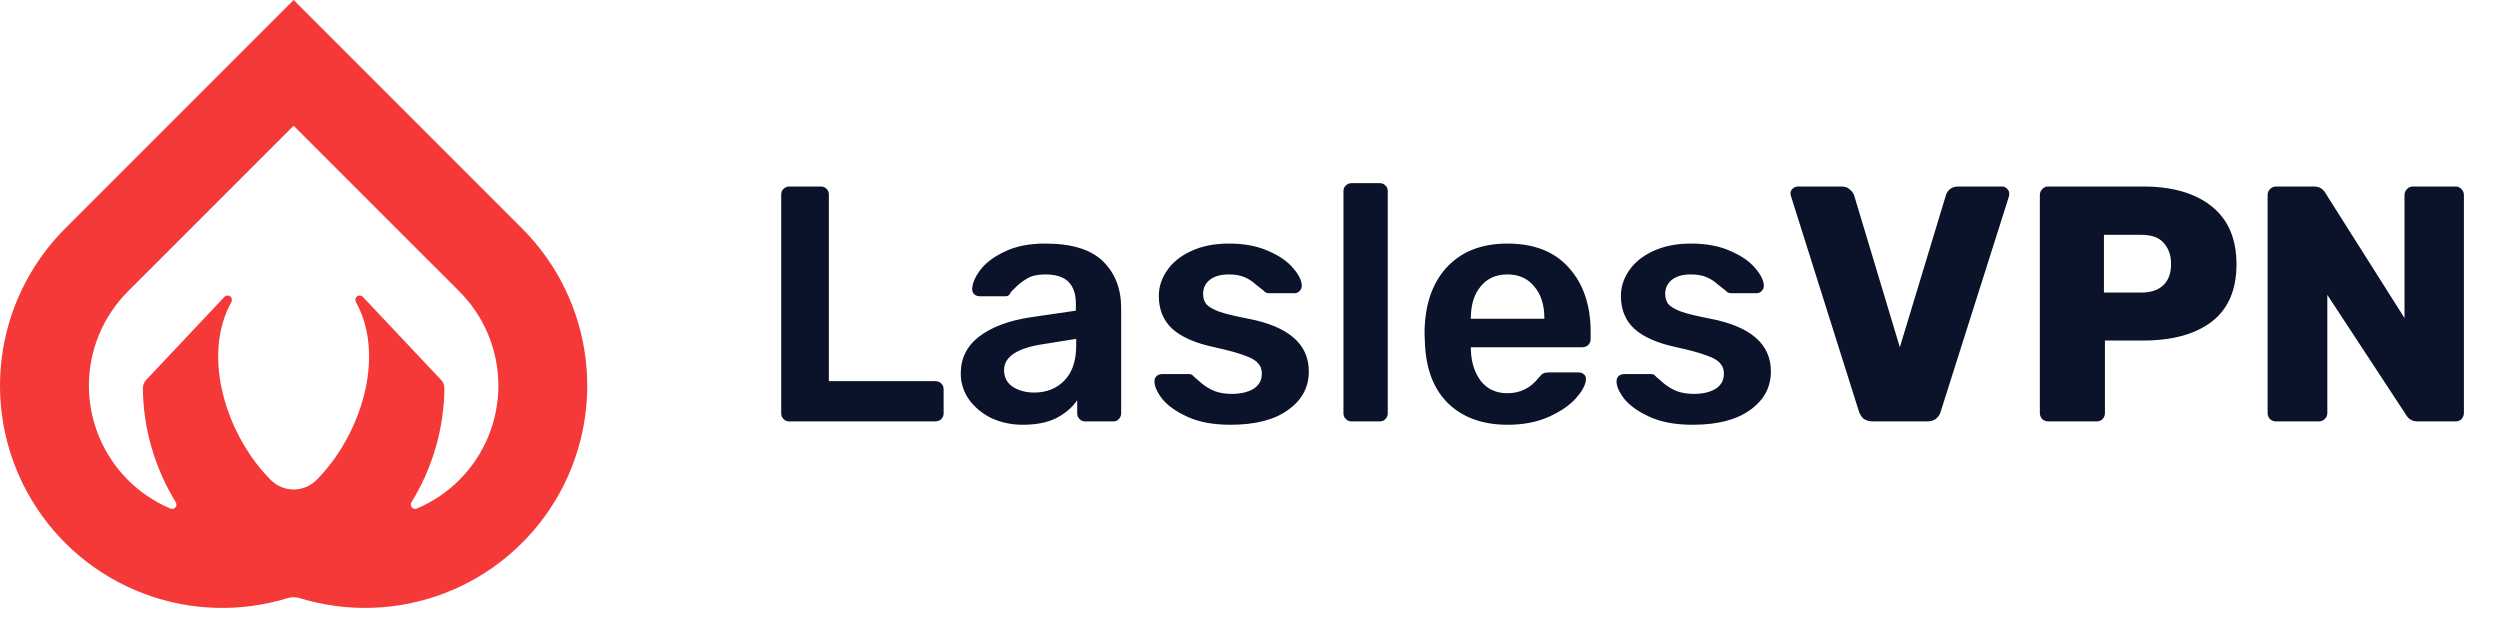
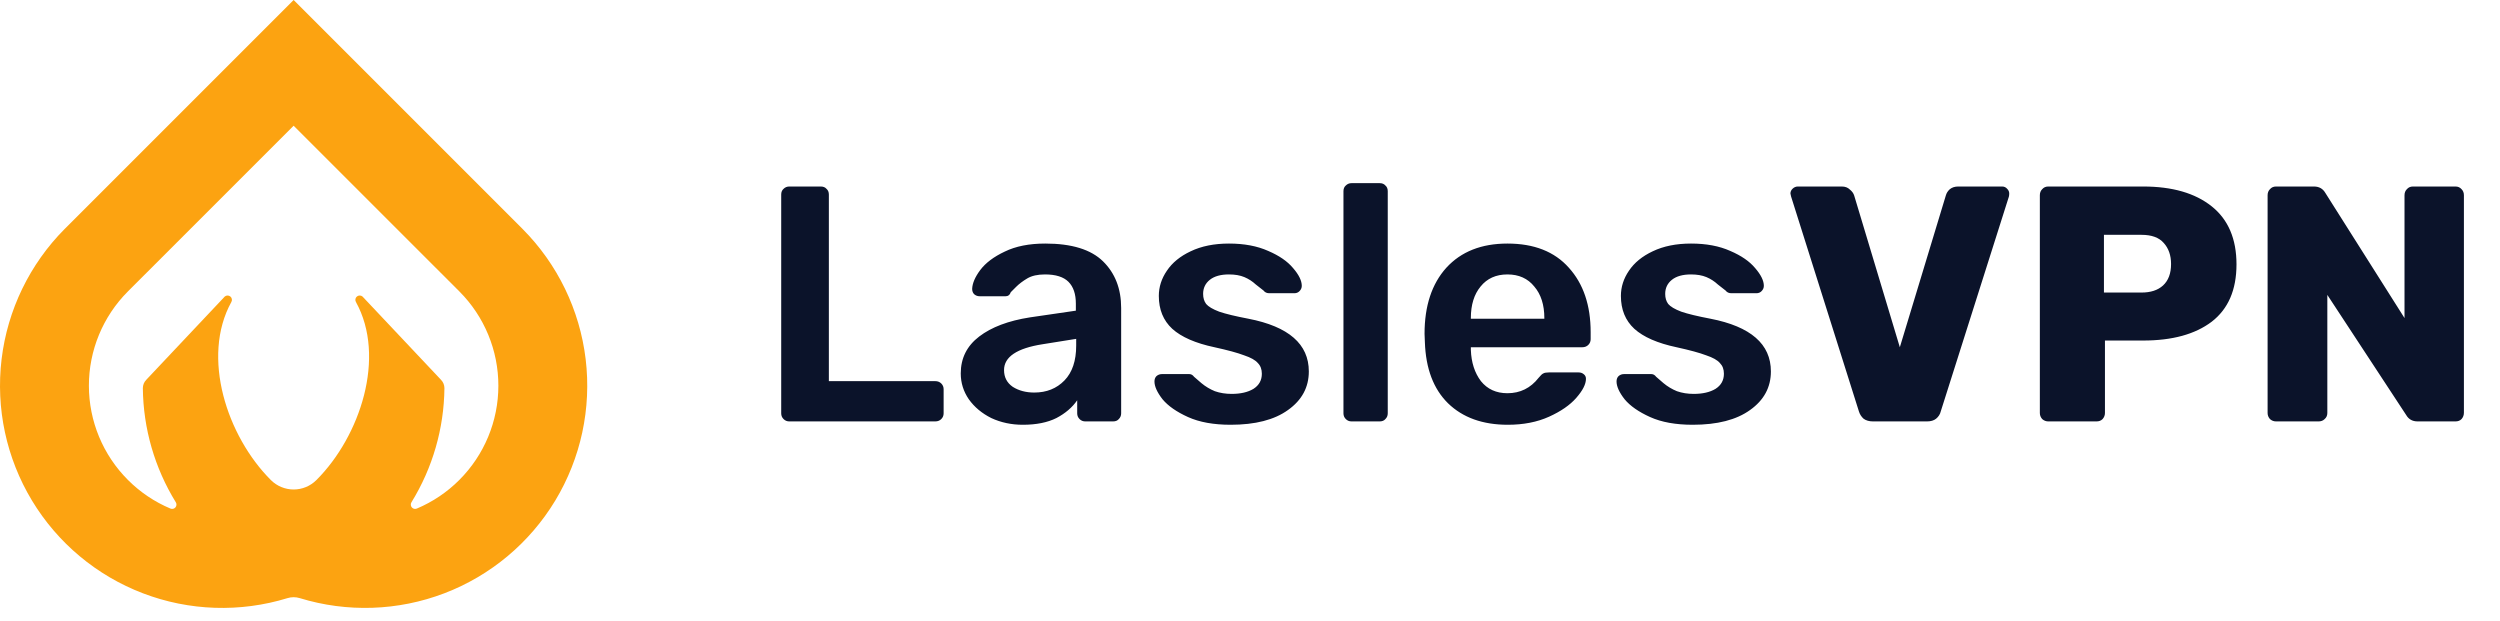
<svg xmlns="http://www.w3.org/2000/svg" width="149" height="37" viewBox="0 0 149 37" fill="none">
  <path d="M47.04 25.116C46.907 25.116 46.793 25.07 46.7 24.976C46.607 24.883 46.56 24.77 46.56 24.636V11.596C46.56 11.45 46.607 11.336 46.7 11.256C46.793 11.163 46.907 11.116 47.04 11.116H48.92C49.067 11.116 49.18 11.163 49.26 11.256C49.353 11.336 49.4 11.45 49.4 11.596V22.716H55.74C55.887 22.716 56.007 22.763 56.1 22.856C56.193 22.95 56.24 23.063 56.24 23.196V24.636C56.24 24.77 56.193 24.883 56.1 24.976C56.007 25.07 55.887 25.116 55.74 25.116H47.04ZM60.961 25.316C60.281 25.316 59.654 25.183 59.081 24.916C58.521 24.636 58.074 24.263 57.741 23.796C57.421 23.329 57.261 22.816 57.261 22.256C57.261 21.349 57.628 20.616 58.361 20.056C59.094 19.496 60.101 19.116 61.381 18.916L64.121 18.516V18.096C64.121 17.523 63.974 17.09 63.681 16.796C63.388 16.503 62.921 16.356 62.281 16.356C61.841 16.356 61.488 16.436 61.221 16.596C60.954 16.756 60.734 16.923 60.561 17.096C60.401 17.256 60.294 17.363 60.241 17.416C60.188 17.576 60.088 17.656 59.941 17.656H58.381C58.261 17.656 58.154 17.616 58.061 17.536C57.981 17.456 57.941 17.349 57.941 17.216C57.954 16.883 58.114 16.509 58.421 16.096C58.741 15.669 59.228 15.303 59.881 14.996C60.534 14.676 61.341 14.516 62.301 14.516C63.874 14.516 65.021 14.87 65.741 15.576C66.461 16.283 66.821 17.209 66.821 18.356V24.636C66.821 24.77 66.774 24.883 66.681 24.976C66.601 25.07 66.488 25.116 66.341 25.116H64.681C64.548 25.116 64.434 25.07 64.341 24.976C64.248 24.883 64.201 24.77 64.201 24.636V23.856C63.908 24.283 63.494 24.636 62.961 24.916C62.428 25.183 61.761 25.316 60.961 25.316ZM61.641 23.396C62.374 23.396 62.974 23.156 63.441 22.676C63.908 22.196 64.141 21.503 64.141 20.596V20.196L62.141 20.516C60.608 20.756 59.841 21.27 59.841 22.056C59.841 22.483 60.014 22.816 60.361 23.056C60.721 23.283 61.148 23.396 61.641 23.396ZM73.346 25.316C72.333 25.316 71.486 25.163 70.806 24.856C70.126 24.549 69.62 24.196 69.286 23.796C68.966 23.383 68.806 23.029 68.806 22.736C68.806 22.603 68.846 22.496 68.926 22.416C69.02 22.336 69.126 22.296 69.246 22.296H70.886C70.993 22.296 71.086 22.349 71.166 22.456C71.233 22.509 71.38 22.636 71.606 22.836C71.846 23.036 72.113 23.196 72.406 23.316C72.713 23.423 73.046 23.476 73.406 23.476C73.94 23.476 74.373 23.376 74.706 23.176C75.04 22.963 75.206 22.663 75.206 22.276C75.206 22.009 75.126 21.796 74.966 21.636C74.82 21.463 74.546 21.309 74.146 21.176C73.76 21.029 73.173 20.869 72.386 20.696C71.253 20.456 70.413 20.09 69.866 19.596C69.333 19.103 69.066 18.45 69.066 17.636C69.066 17.103 69.226 16.603 69.546 16.136C69.866 15.656 70.34 15.27 70.966 14.976C71.606 14.669 72.366 14.516 73.246 14.516C74.153 14.516 74.933 14.663 75.586 14.956C76.24 15.236 76.733 15.576 77.066 15.976C77.413 16.376 77.586 16.73 77.586 17.036C77.586 17.156 77.54 17.263 77.446 17.356C77.366 17.436 77.266 17.476 77.146 17.476H75.646C75.5 17.476 75.386 17.423 75.306 17.316C75.213 17.25 75.06 17.13 74.846 16.956C74.646 16.77 74.42 16.623 74.166 16.516C73.913 16.41 73.606 16.356 73.246 16.356C72.753 16.356 72.373 16.463 72.106 16.676C71.84 16.89 71.706 17.169 71.706 17.516C71.706 17.756 71.766 17.956 71.886 18.116C72.02 18.276 72.28 18.43 72.666 18.576C73.053 18.709 73.633 18.849 74.406 18.996C76.806 19.463 78.006 20.509 78.006 22.136C78.006 23.083 77.593 23.849 76.766 24.436C75.953 25.023 74.813 25.316 73.346 25.316ZM80.55 25.116C80.417 25.116 80.304 25.07 80.21 24.976C80.117 24.883 80.07 24.77 80.07 24.636V11.396C80.07 11.249 80.117 11.136 80.21 11.056C80.304 10.963 80.417 10.916 80.55 10.916H82.231C82.377 10.916 82.49 10.963 82.57 11.056C82.664 11.136 82.71 11.249 82.71 11.396V24.636C82.71 24.77 82.664 24.883 82.57 24.976C82.49 25.07 82.377 25.116 82.231 25.116H80.55ZM89.863 25.316C88.37 25.316 87.183 24.89 86.303 24.036C85.436 23.183 84.976 21.97 84.923 20.396L84.903 19.896C84.903 18.23 85.336 16.916 86.203 15.956C87.083 14.996 88.296 14.516 89.843 14.516C91.43 14.516 92.65 14.996 93.503 15.956C94.37 16.916 94.803 18.196 94.803 19.796V20.216C94.803 20.349 94.756 20.463 94.663 20.556C94.57 20.649 94.45 20.696 94.303 20.696H87.663V20.856C87.69 21.603 87.89 22.223 88.263 22.716C88.65 23.196 89.176 23.436 89.843 23.436C90.603 23.436 91.223 23.13 91.703 22.516C91.823 22.369 91.916 22.283 91.983 22.256C92.05 22.216 92.163 22.196 92.323 22.196H94.083C94.203 22.196 94.303 22.23 94.383 22.296C94.476 22.363 94.523 22.456 94.523 22.576C94.523 22.896 94.33 23.276 93.943 23.716C93.57 24.143 93.03 24.516 92.323 24.836C91.616 25.156 90.796 25.316 89.863 25.316ZM92.043 18.996V18.956C92.043 18.169 91.843 17.543 91.443 17.076C91.056 16.596 90.523 16.356 89.843 16.356C89.163 16.356 88.63 16.596 88.243 17.076C87.856 17.543 87.663 18.169 87.663 18.956V18.996H92.043ZM100.885 25.316C99.872 25.316 99.025 25.163 98.346 24.856C97.665 24.549 97.159 24.196 96.826 23.796C96.505 23.383 96.346 23.029 96.346 22.736C96.346 22.603 96.385 22.496 96.466 22.416C96.559 22.336 96.665 22.296 96.785 22.296H98.425C98.532 22.296 98.626 22.349 98.706 22.456C98.772 22.509 98.919 22.636 99.145 22.836C99.385 23.036 99.652 23.196 99.945 23.316C100.252 23.423 100.585 23.476 100.945 23.476C101.479 23.476 101.912 23.376 102.245 23.176C102.579 22.963 102.745 22.663 102.745 22.276C102.745 22.009 102.665 21.796 102.505 21.636C102.359 21.463 102.085 21.309 101.685 21.176C101.299 21.029 100.712 20.869 99.925 20.696C98.792 20.456 97.952 20.09 97.406 19.596C96.872 19.103 96.606 18.45 96.606 17.636C96.606 17.103 96.766 16.603 97.085 16.136C97.406 15.656 97.879 15.27 98.505 14.976C99.145 14.669 99.906 14.516 100.785 14.516C101.692 14.516 102.472 14.663 103.125 14.956C103.779 15.236 104.272 15.576 104.605 15.976C104.952 16.376 105.125 16.73 105.125 17.036C105.125 17.156 105.079 17.263 104.985 17.356C104.905 17.436 104.805 17.476 104.685 17.476H103.185C103.039 17.476 102.925 17.423 102.845 17.316C102.752 17.25 102.599 17.13 102.385 16.956C102.185 16.77 101.959 16.623 101.705 16.516C101.452 16.41 101.145 16.356 100.785 16.356C100.292 16.356 99.912 16.463 99.645 16.676C99.379 16.89 99.246 17.169 99.246 17.516C99.246 17.756 99.305 17.956 99.425 18.116C99.559 18.276 99.819 18.43 100.205 18.576C100.592 18.709 101.172 18.849 101.945 18.996C104.345 19.463 105.545 20.509 105.545 22.136C105.545 23.083 105.132 23.849 104.305 24.436C103.492 25.023 102.352 25.316 100.885 25.316ZM111.63 25.116C111.403 25.116 111.216 25.063 111.07 24.956C110.936 24.836 110.843 24.689 110.79 24.516L106.75 11.716L106.71 11.536C106.71 11.43 106.75 11.336 106.83 11.256C106.923 11.163 107.03 11.116 107.15 11.116H109.77C109.97 11.116 110.13 11.176 110.25 11.296C110.383 11.403 110.47 11.523 110.51 11.656L113.23 20.696L115.97 11.656C116.01 11.509 116.09 11.383 116.21 11.276C116.343 11.169 116.51 11.116 116.71 11.116H119.33C119.45 11.116 119.55 11.163 119.63 11.256C119.71 11.336 119.75 11.43 119.75 11.536C119.75 11.603 119.743 11.663 119.73 11.716L115.67 24.516C115.63 24.689 115.536 24.836 115.39 24.956C115.256 25.063 115.076 25.116 114.85 25.116H111.63ZM122.075 25.116C121.942 25.116 121.822 25.07 121.715 24.976C121.622 24.869 121.575 24.75 121.575 24.616V11.636C121.575 11.489 121.622 11.37 121.715 11.276C121.808 11.169 121.928 11.116 122.075 11.116H127.735C129.468 11.116 130.828 11.509 131.815 12.296C132.802 13.083 133.295 14.236 133.295 15.756C133.295 17.276 132.802 18.416 131.815 19.176C130.828 19.923 129.468 20.296 127.735 20.296H125.455V24.616C125.455 24.75 125.408 24.869 125.315 24.976C125.222 25.07 125.102 25.116 124.955 25.116H122.075ZM127.635 17.436C128.182 17.436 128.608 17.296 128.915 17.016C129.235 16.723 129.395 16.296 129.395 15.736C129.395 15.216 129.248 14.796 128.955 14.476C128.675 14.156 128.235 13.996 127.635 13.996H125.395V17.436H127.635ZM135.649 25.116C135.516 25.116 135.396 25.07 135.289 24.976C135.196 24.869 135.149 24.75 135.149 24.616V11.636C135.149 11.489 135.196 11.37 135.289 11.276C135.382 11.169 135.502 11.116 135.649 11.116H137.909C138.216 11.116 138.442 11.243 138.589 11.496L143.309 18.956V11.636C143.309 11.489 143.356 11.37 143.449 11.276C143.542 11.169 143.662 11.116 143.809 11.116H146.349C146.496 11.116 146.616 11.169 146.709 11.276C146.802 11.37 146.849 11.489 146.849 11.636V24.596C146.849 24.743 146.802 24.869 146.709 24.976C146.616 25.07 146.496 25.116 146.349 25.116H144.089C143.782 25.116 143.556 24.989 143.409 24.736L138.709 17.576V24.616C138.709 24.763 138.656 24.883 138.549 24.976C138.456 25.07 138.336 25.116 138.189 25.116H135.649Z" fill="#0B132A" />
-   <path d="M31.147 13.648L31.125 13.626C31.124 13.625 31.122 13.623 31.122 13.621L17.501 0L3.88 13.621C3.878 13.623 3.876 13.626 3.876 13.626L3.853 13.647C1.771 15.742 0.448 18.473 0.095 21.405C-0.258 24.338 0.38 27.304 1.906 29.833C3.433 32.362 5.761 34.308 8.521 35.361C11.28 36.415 14.313 36.516 17.136 35.648C17.373 35.575 17.628 35.575 17.865 35.648C20.688 36.515 23.721 36.414 26.48 35.361C29.239 34.307 31.567 32.361 33.094 29.833C34.62 27.304 35.258 24.338 34.905 21.405C34.553 18.473 33.23 15.742 31.147 13.648ZM8.723 22.63C8.657 22.696 8.604 22.775 8.568 22.861C8.533 22.948 8.514 23.041 8.514 23.135C8.538 25.539 9.218 27.89 10.479 29.937C10.508 29.983 10.521 30.038 10.517 30.092C10.513 30.146 10.492 30.198 10.457 30.24C10.421 30.282 10.374 30.311 10.321 30.324C10.268 30.337 10.212 30.333 10.162 30.312C9.213 29.913 8.352 29.334 7.625 28.605C6.136 27.116 5.299 25.097 5.298 22.991C5.297 20.886 6.131 18.865 7.618 17.374L17.501 7.493L27.383 17.374C28.87 18.865 29.704 20.885 29.703 22.991C29.702 25.097 28.865 27.116 27.376 28.605C26.649 29.334 25.788 29.913 24.84 30.312C24.789 30.333 24.733 30.337 24.68 30.324C24.627 30.311 24.58 30.281 24.544 30.24C24.509 30.198 24.488 30.146 24.484 30.092C24.48 30.038 24.493 29.983 24.522 29.937C25.784 27.89 26.463 25.539 26.488 23.135C26.488 23.041 26.469 22.948 26.433 22.861C26.397 22.775 26.344 22.696 26.278 22.63L21.604 17.672C21.557 17.633 21.498 17.612 21.438 17.612C21.377 17.612 21.319 17.633 21.272 17.672C21.226 17.71 21.194 17.764 21.183 17.824C21.172 17.884 21.183 17.945 21.213 17.998C23.028 21.283 21.467 26.002 18.864 28.605L18.85 28.619C18.491 28.974 18.006 29.174 17.5 29.174C16.995 29.173 16.51 28.974 16.151 28.618L16.138 28.605C13.534 26.002 11.974 21.284 13.789 17.998C13.819 17.946 13.83 17.884 13.819 17.825C13.808 17.765 13.776 17.711 13.73 17.672C13.683 17.634 13.625 17.612 13.564 17.612C13.504 17.612 13.445 17.634 13.398 17.672L8.723 22.63Z" fill="#F53838" />
+   <path d="M31.147 13.648L31.125 13.626C31.124 13.625 31.122 13.623 31.122 13.621L17.501 0L3.88 13.621C3.878 13.623 3.876 13.626 3.876 13.626L3.853 13.647C1.771 15.742 0.448 18.473 0.095 21.405C-0.258 24.338 0.38 27.304 1.906 29.833C3.433 32.362 5.761 34.308 8.521 35.361C11.28 36.415 14.313 36.516 17.136 35.648C17.373 35.575 17.628 35.575 17.865 35.648C20.688 36.515 23.721 36.414 26.48 35.361C29.239 34.307 31.567 32.361 33.094 29.833C34.62 27.304 35.258 24.338 34.905 21.405C34.553 18.473 33.23 15.742 31.147 13.648ZM8.723 22.63C8.657 22.696 8.604 22.775 8.568 22.861C8.533 22.948 8.514 23.041 8.514 23.135C8.538 25.539 9.218 27.89 10.479 29.937C10.508 29.983 10.521 30.038 10.517 30.092C10.513 30.146 10.492 30.198 10.457 30.24C10.421 30.282 10.374 30.311 10.321 30.324C10.268 30.337 10.212 30.333 10.162 30.312C9.213 29.913 8.352 29.334 7.625 28.605C6.136 27.116 5.299 25.097 5.298 22.991C5.297 20.886 6.131 18.865 7.618 17.374L17.501 7.493L27.383 17.374C28.87 18.865 29.704 20.885 29.703 22.991C29.702 25.097 28.865 27.116 27.376 28.605C26.649 29.334 25.788 29.913 24.84 30.312C24.789 30.333 24.733 30.337 24.68 30.324C24.627 30.311 24.58 30.281 24.544 30.24C24.509 30.198 24.488 30.146 24.484 30.092C24.48 30.038 24.493 29.983 24.522 29.937C25.784 27.89 26.463 25.539 26.488 23.135C26.488 23.041 26.469 22.948 26.433 22.861C26.397 22.775 26.344 22.696 26.278 22.63L21.604 17.672C21.557 17.633 21.498 17.612 21.438 17.612C21.377 17.612 21.319 17.633 21.272 17.672C21.226 17.71 21.194 17.764 21.183 17.824C21.172 17.884 21.183 17.945 21.213 17.998C23.028 21.283 21.467 26.002 18.864 28.605L18.85 28.619C18.491 28.974 18.006 29.174 17.5 29.174C16.995 29.173 16.51 28.974 16.151 28.618L16.138 28.605C13.534 26.002 11.974 21.284 13.789 17.998C13.819 17.946 13.83 17.884 13.819 17.825C13.808 17.765 13.776 17.711 13.73 17.672C13.683 17.634 13.625 17.612 13.564 17.612C13.504 17.612 13.445 17.634 13.398 17.672L8.723 22.63Z" fill="#FCA311" />
</svg>
